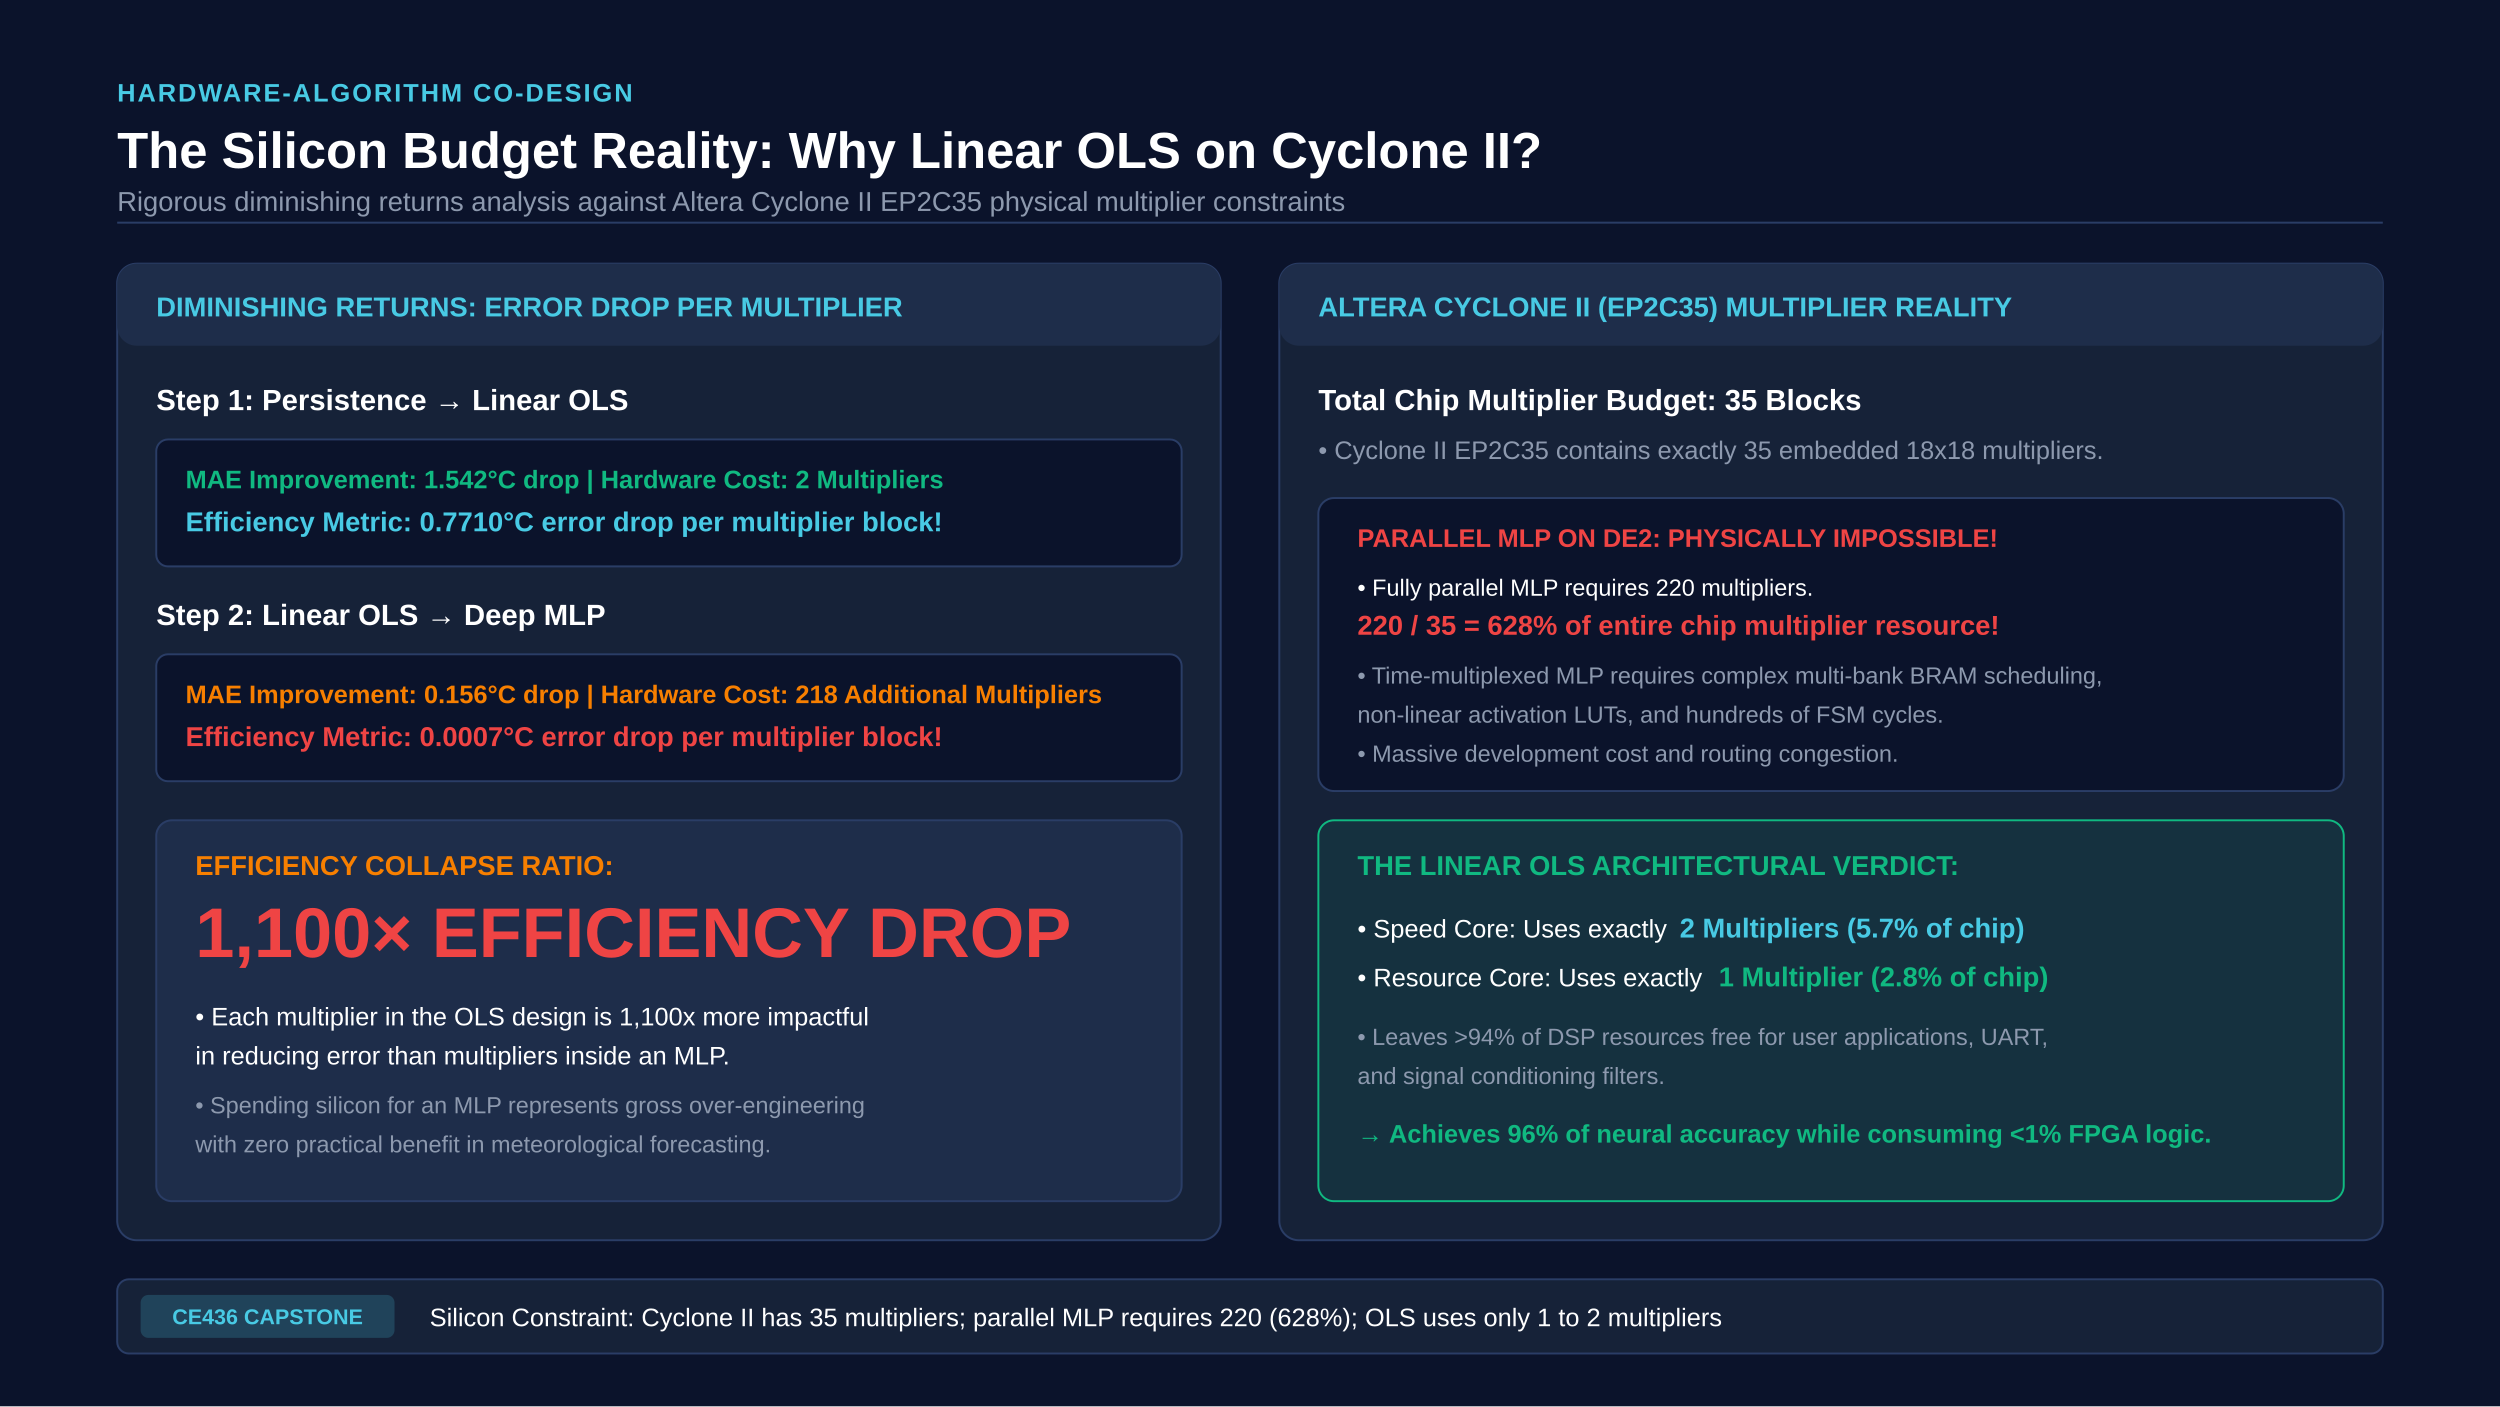
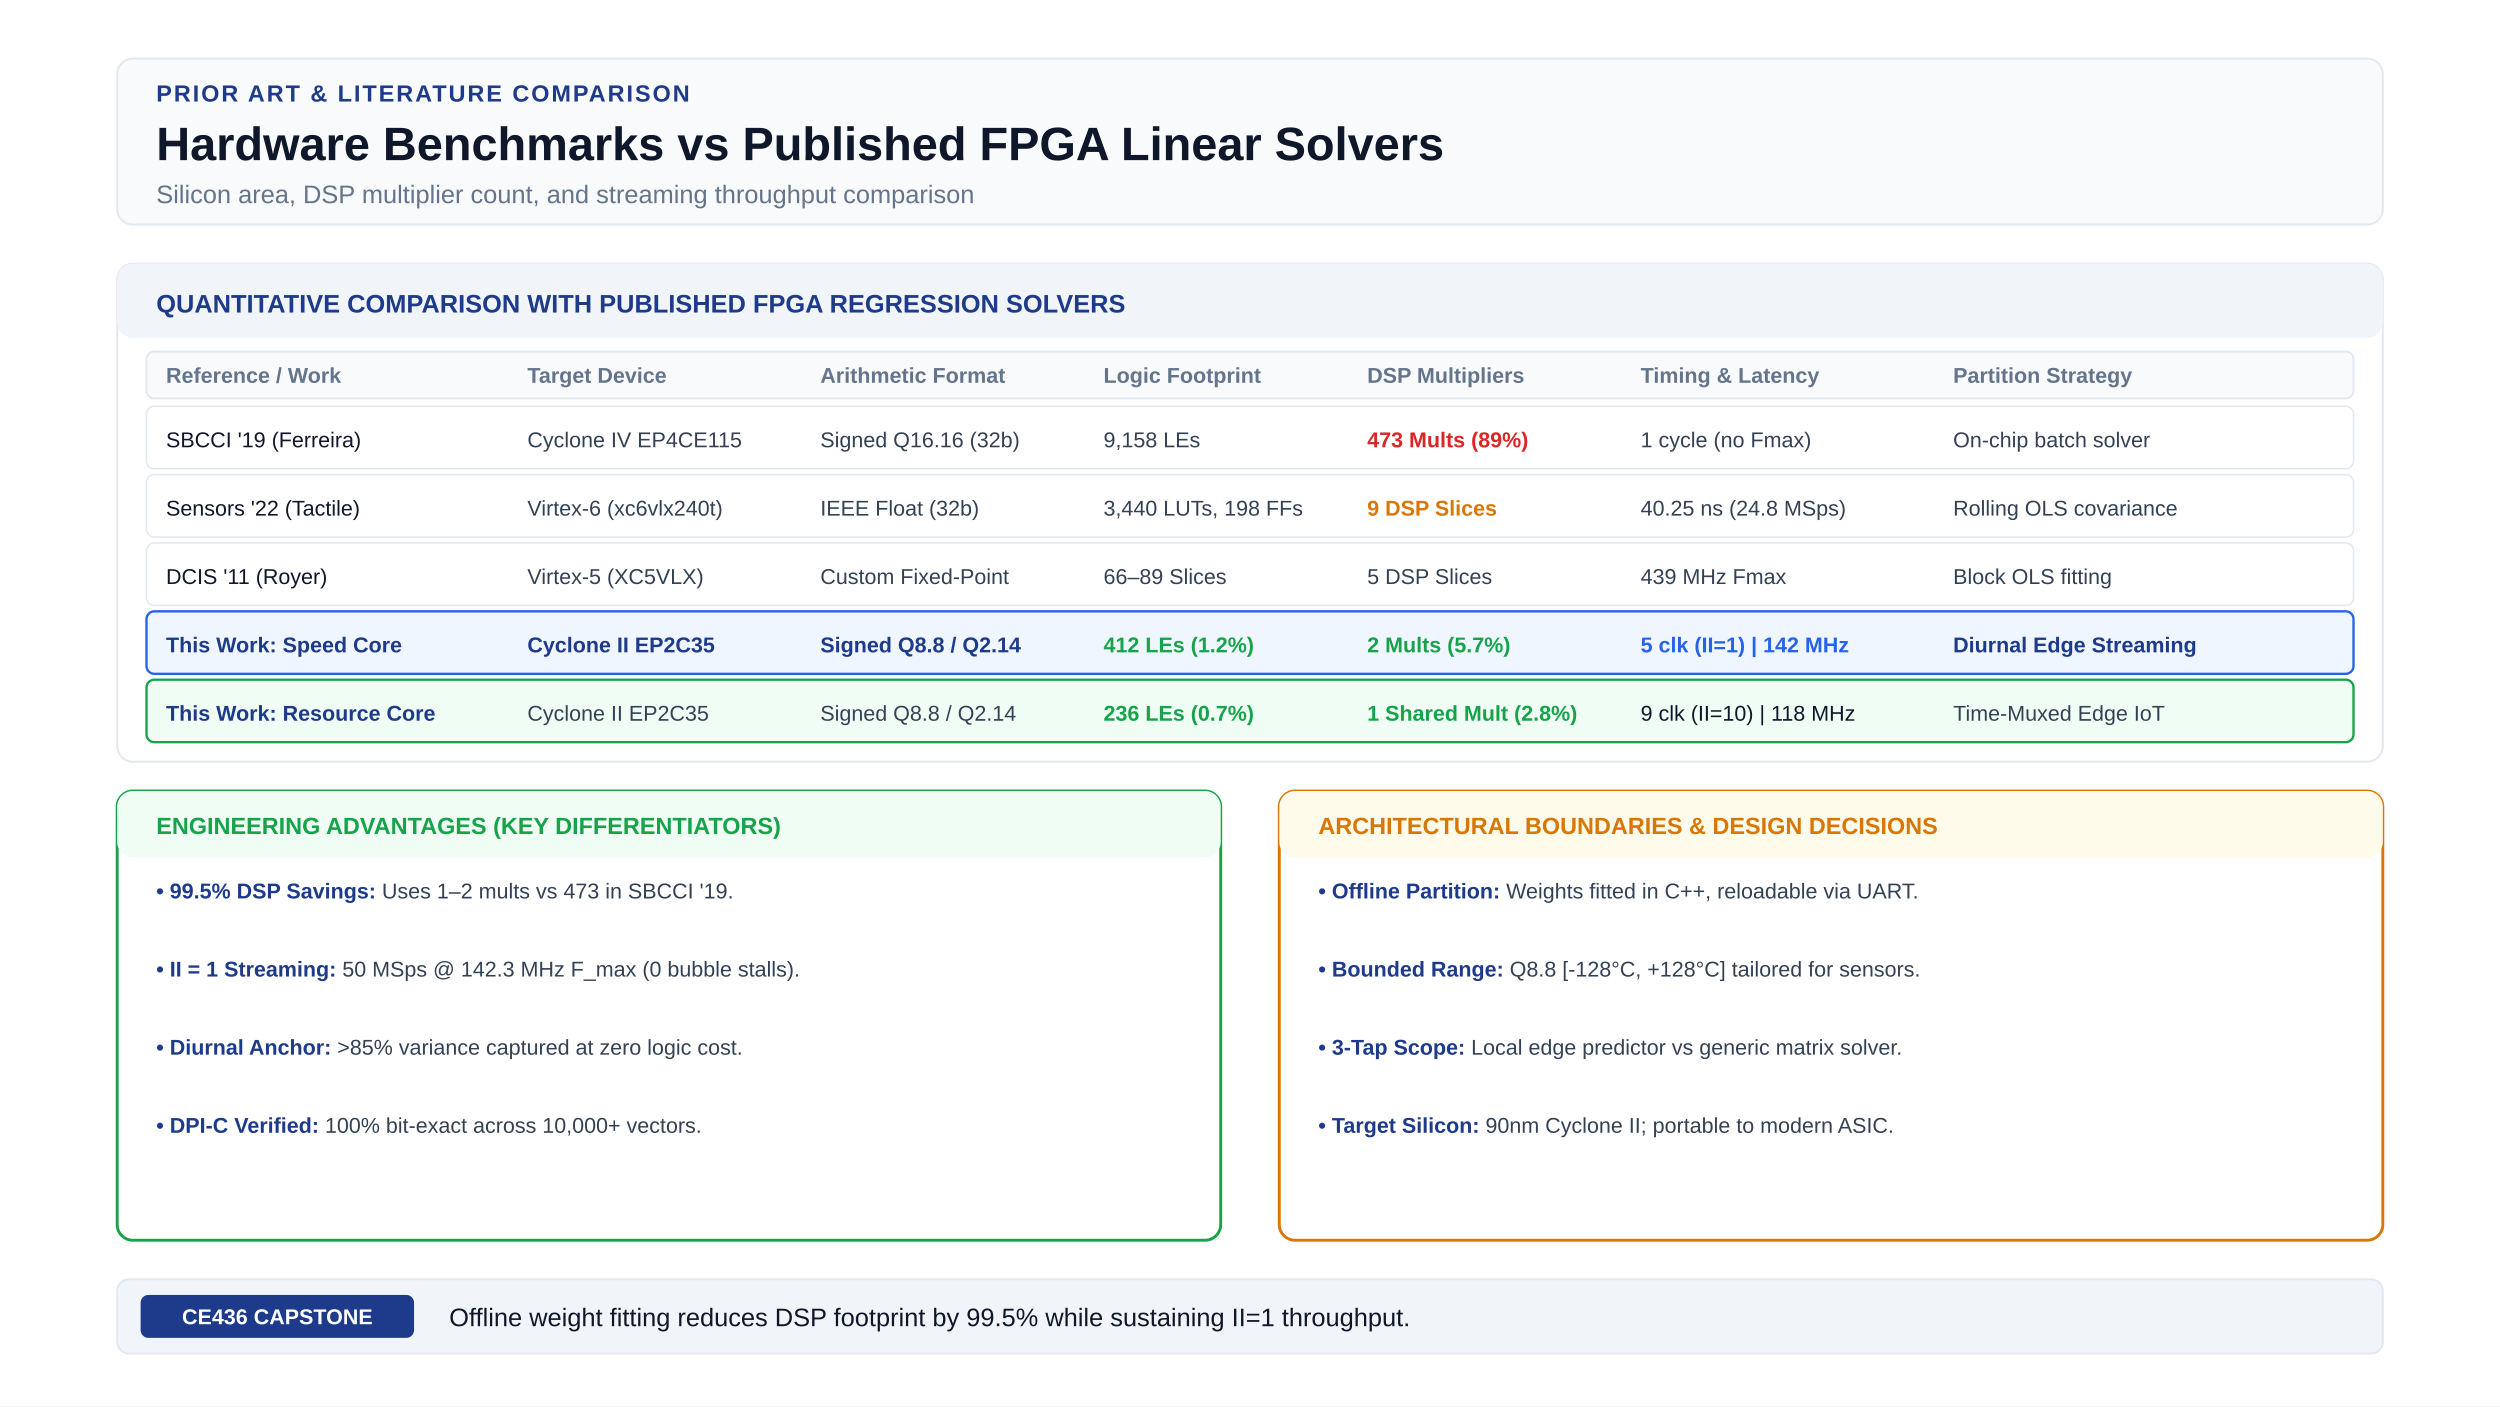
<svg xmlns="http://www.w3.org/2000/svg" width="1280" height="720" viewBox="0 0 1280 720" data-pptx-page-role="content" lang="en" font-family="Arial, Segoe UI, sans-serif">
-   <rect id="bg" data-pptx-role="background" x="0" y="0" width="1280" height="720" fill="#0B132B" />
+   <rect id="bg" data-pptx-role="background" x="0" y="0" width="1280" height="720" fill="#FFFFFF" />
  <g id="hdr_07" data-pptx-bounds="60 30 1160 85">
-     <text x="60" y="52" fill="#48CAE4" font-size="13" font-weight="bold" letter-spacing="1">HARDWARE-ALGORITHM CO-DESIGN</text>
-     <text x="60" y="86" fill="#FFFFFF" font-size="26" font-weight="bold">The Silicon Budget Reality: Why Linear OLS on Cyclone II?</text>
-     <text x="60" y="108" fill="#8D99AE" font-size="14">Rigorous diminishing returns analysis against Altera Cyclone II EP2C35 physical multiplier constraints</text>
-     <line x1="60" y1="114" x2="1220" y2="114" stroke="#2A3D66" stroke-width="1" />
+     <rect x="60" y="30" width="1160" height="85" fill="#F8FAFC" rx="8" stroke="#E2E8F0" stroke-width="1" />
+     <text x="80" y="52" fill="#1E3A8A" font-size="12" font-weight="bold" letter-spacing="1">PRIOR ART &amp; LITERATURE COMPARISON</text>
+     <text x="80" y="82" fill="#0F172A" font-size="24" font-weight="bold">Hardware Benchmarks vs Published FPGA Linear Solvers</text>
+     <text x="80" y="104" fill="#64748B" font-size="13">Silicon area, DSP multiplier count, and streaming throughput comparison</text>
  </g>
-   <g id="card_diminishing_returns" data-pptx-bounds="60 135 565 500">
-     <rect x="60" y="135" width="565" height="500" rx="10" fill="#162238" stroke="#2A3D66" stroke-width="1" />
-     <rect x="60" y="135" width="565" height="42" rx="10" fill="#1E2D4A" />
-     <text x="80" y="162" fill="#48CAE4" font-size="14" font-weight="bold">DIMINISHING RETURNS: ERROR DROP PER MULTIPLIER</text>
-     <text x="80" y="210" fill="#FFFFFF" font-size="15" font-weight="bold">Step 1: Persistence → Linear OLS</text>
-     <rect x="80" y="225" width="525" height="65" rx="6" fill="#0B132B" stroke="#2A3D66" stroke-width="1" />
-     <text x="95" y="250" fill="#10B981" font-size="13" font-weight="bold">MAE Improvement: 1.542°C drop | Hardware Cost: 2 Multipliers</text>
-     <text x="95" y="272" fill="#48CAE4" font-size="14" font-weight="bold">Efficiency Metric: 0.7710°C error drop per multiplier block!</text>
-     <text x="80" y="320" fill="#FFFFFF" font-size="15" font-weight="bold">Step 2: Linear OLS → Deep MLP</text>
-     <rect x="80" y="335" width="525" height="65" rx="6" fill="#0B132B" stroke="#2A3D66" stroke-width="1" />
-     <text x="95" y="360" fill="#F77F00" font-size="13" font-weight="bold">MAE Improvement: 0.156°C drop | Hardware Cost: 218 Additional Multipliers</text>
-     <text x="95" y="382" fill="#EF4444" font-size="14" font-weight="bold">Efficiency Metric: 0.0007°C error drop per multiplier block!</text>
-     <rect x="80" y="420" width="525" height="195" rx="8" fill="#1E2D4A" stroke="#2A3D66" stroke-width="1" />
-     <text x="100" y="448" fill="#F77F00" font-size="14" font-weight="bold">EFFICIENCY COLLAPSE RATIO:</text>
-     <text x="100" y="490" fill="#EF4444" font-size="36" font-weight="bold">1,100× EFFICIENCY DROP</text>
-     <text x="100" y="525" fill="#FFFFFF" font-size="13">• Each multiplier in the OLS design is 1,100x more impactful</text>
-     <text x="100" y="545" fill="#FFFFFF" font-size="13">  in reducing error than multipliers inside an MLP.</text>
-     <text x="100" y="570" fill="#8D99AE" font-size="12">• Spending silicon for an MLP represents gross over-engineering</text>
-     <text x="100" y="590" fill="#8D99AE" font-size="12">  with zero practical benefit in meteorological forecasting.</text>
+   <g id="prior_art_matrix" data-pptx-bounds="60 135 1160 255">
+     <rect x="60" y="135" width="1160" height="255" rx="8" fill="#FFFFFF" stroke="#E2E8F0" stroke-width="1" />
+     <rect x="60" y="135" width="1160" height="38" rx="8" fill="#F1F5F9" />
+     <text x="80" y="160" fill="#1E3A8A" font-size="13" font-weight="bold">QUANTITATIVE COMPARISON WITH PUBLISHED FPGA REGRESSION SOLVERS</text>
+     <rect x="75" y="180" width="1130" height="24" rx="4" fill="#F8FAFC" stroke="#E2E8F0" stroke-width="1" />
+     <text x="85" y="196" fill="#64748B" font-size="11" font-weight="bold">Reference / Work</text>
+     <text x="270" y="196" fill="#64748B" font-size="11" font-weight="bold">Target Device</text>
+     <text x="420" y="196" fill="#64748B" font-size="11" font-weight="bold">Arithmetic Format</text>
+     <text x="565" y="196" fill="#64748B" font-size="11" font-weight="bold">Logic Footprint</text>
+     <text x="700" y="196" fill="#64748B" font-size="11" font-weight="bold">DSP Multipliers</text>
+     <text x="840" y="196" fill="#64748B" font-size="11" font-weight="bold">Timing &amp; Latency</text>
+     <text x="1000" y="196" fill="#64748B" font-size="11" font-weight="bold">Partition Strategy</text>
+     <rect x="75" y="208" width="1130" height="32" rx="4" fill="#FFFFFF" stroke="#E2E8F0" stroke-width="0.8" />
+     <text x="85" y="229" fill="#0F172A" font-size="11">SBCCI '19 (Ferreira)</text>
+     <text x="270" y="229" fill="#334155" font-size="11">Cyclone IV EP4CE115</text>
+     <text x="420" y="229" fill="#334155" font-size="11">Signed Q16.16 (32b)</text>
+     <text x="565" y="229" fill="#334155" font-size="11">9,158 LEs</text>
+     <text x="700" y="229" fill="#DC2626" font-size="11" font-weight="bold">473 Mults (89%)</text>
+     <text x="840" y="229" fill="#334155" font-size="11">1 cycle (no Fmax)</text>
+     <text x="1000" y="229" fill="#334155" font-size="11">On-chip batch solver</text>
+     <rect x="75" y="243" width="1130" height="32" rx="4" fill="#FFFFFF" stroke="#E2E8F0" stroke-width="0.8" />
+     <text x="85" y="264" fill="#0F172A" font-size="11">Sensors '22 (Tactile)</text>
+     <text x="270" y="264" fill="#334155" font-size="11">Virtex-6 (xc6vlx240t)</text>
+     <text x="420" y="264" fill="#334155" font-size="11">IEEE Float (32b)</text>
+     <text x="565" y="264" fill="#334155" font-size="11">3,440 LUTs, 198 FFs</text>
+     <text x="700" y="264" fill="#D97706" font-size="11" font-weight="bold">9 DSP Slices</text>
+     <text x="840" y="264" fill="#334155" font-size="11">40.25 ns (24.8 MSps)</text>
+     <text x="1000" y="264" fill="#334155" font-size="11">Rolling OLS covariance</text>
+     <rect x="75" y="278" width="1130" height="32" rx="4" fill="#FFFFFF" stroke="#E2E8F0" stroke-width="0.8" />
+     <text x="85" y="299" fill="#0F172A" font-size="11">DCIS '11 (Royer)</text>
+     <text x="270" y="299" fill="#334155" font-size="11">Virtex-5 (XC5VLX)</text>
+     <text x="420" y="299" fill="#334155" font-size="11">Custom Fixed-Point</text>
+     <text x="565" y="299" fill="#334155" font-size="11">66–89 Slices</text>
+     <text x="700" y="299" fill="#334155" font-size="11">5 DSP Slices</text>
+     <text x="840" y="299" fill="#334155" font-size="11">439 MHz Fmax</text>
+     <text x="1000" y="299" fill="#334155" font-size="11">Block OLS fitting</text>
+     <rect x="75" y="313" width="1130" height="32" rx="4" fill="#EFF6FF" stroke="#2563EB" stroke-width="1.2" />
+     <text x="85" y="334" fill="#1E3A8A" font-size="11" font-weight="bold">This Work: Speed Core</text>
+     <text x="270" y="334" fill="#1E3A8A" font-size="11" font-weight="bold">Cyclone II EP2C35</text>
+     <text x="420" y="334" fill="#1E3A8A" font-size="11" font-weight="bold">Signed Q8.8 / Q2.14</text>
+     <text x="565" y="334" fill="#16A34A" font-size="11" font-weight="bold">412 LEs (1.2%)</text>
+     <text x="700" y="334" fill="#16A34A" font-size="11" font-weight="bold">2 Mults (5.7%)</text>
+     <text x="840" y="334" fill="#2563EB" font-size="11" font-weight="bold">5 clk (II=1) | 142 MHz</text>
+     <text x="1000" y="334" fill="#1E3A8A" font-size="11" font-weight="bold">Diurnal Edge Streaming</text>
+     <rect x="75" y="348" width="1130" height="32" rx="4" fill="#F0FDF4" stroke="#16A34A" stroke-width="1.2" />
+     <text x="85" y="369" fill="#1E3A8A" font-size="11" font-weight="bold">This Work: Resource Core</text>
+     <text x="270" y="369" fill="#334155" font-size="11">Cyclone II EP2C35</text>
+     <text x="420" y="369" fill="#334155" font-size="11">Signed Q8.8 / Q2.14</text>
+     <text x="565" y="369" fill="#16A34A" font-size="11" font-weight="bold">236 LEs (0.7%)</text>
+     <text x="700" y="369" fill="#16A34A" font-size="11" font-weight="bold">1 Shared Mult (2.8%)</text>
+     <text x="840" y="369" fill="#0F172A" font-size="11">9 clk (II=10) | 118 MHz</text>
+     <text x="1000" y="369" fill="#334155" font-size="11">Time-Muxed Edge IoT</text>
  </g>
-   <g id="card_cyclone_budget" data-pptx-bounds="655 135 565 500">
-     <rect x="655" y="135" width="565" height="500" rx="10" fill="#162238" stroke="#2A3D66" stroke-width="1" />
-     <rect x="655" y="135" width="565" height="42" rx="10" fill="#1E2D4A" />
-     <text x="675" y="162" fill="#48CAE4" font-size="14" font-weight="bold">ALTERA CYCLONE II (EP2C35) MULTIPLIER REALITY</text>
-     <text x="675" y="210" fill="#FFFFFF" font-size="15" font-weight="bold">Total Chip Multiplier Budget: 35 Blocks</text>
-     <text x="675" y="235" fill="#8D99AE" font-size="13">• Cyclone II EP2C35 contains exactly 35 embedded 18x18 multipliers.</text>
-     <rect x="675" y="255" width="525" height="150" rx="8" fill="#0B132B" stroke="#2A3D66" stroke-width="1" />
-     <text x="695" y="280" fill="#EF4444" font-size="13" font-weight="bold">PARALLEL MLP ON DE2: PHYSICALLY IMPOSSIBLE!</text>
-     <text x="695" y="305" fill="#FFFFFF" font-size="12">• Fully parallel MLP requires 220 multipliers.</text>
-     <text x="695" y="325" fill="#EF4444" font-size="14" font-weight="bold">  220 / 35 = 628% of entire chip multiplier resource!</text>
-     <text x="695" y="350" fill="#8D99AE" font-size="12">• Time-multiplexed MLP requires complex multi-bank BRAM scheduling,</text>
-     <text x="695" y="370" fill="#8D99AE" font-size="12">  non-linear activation LUTs, and hundreds of FSM cycles.</text>
-     <text x="695" y="390" fill="#8D99AE" font-size="12">• Massive development cost and routing congestion.</text>
-     <rect x="675" y="420" width="525" height="195" rx="8" fill="#10B981" fill-opacity="0.1" stroke="#10B981" stroke-width="1" />
-     <text x="695" y="448" fill="#10B981" font-size="14" font-weight="bold">THE LINEAR OLS ARCHITECTURAL VERDICT:</text>
-     <text x="695" y="480" fill="#FFFFFF" font-size="13">• Speed Core: Uses exactly </text>
-     <text x="860" y="480" fill="#48CAE4" font-size="14" font-weight="bold">2 Multipliers (5.7% of chip)</text>
-     <text x="695" y="505" fill="#FFFFFF" font-size="13">• Resource Core: Uses exactly </text>
-     <text x="880" y="505" fill="#10B981" font-size="14" font-weight="bold">1 Multiplier (2.8% of chip)</text>
-     <text x="695" y="535" fill="#8D99AE" font-size="12">• Leaves &gt;94% of DSP resources free for user applications, UART,</text>
-     <text x="695" y="555" fill="#8D99AE" font-size="12">  and signal conditioning filters.</text>
-     <text x="695" y="585" fill="#10B981" font-size="13" font-weight="bold">→ Achieves 96% of neural accuracy while consuming &lt;1% FPGA logic.</text>
+   <g id="card_superiority" data-pptx-bounds="60 405 565 230">
+     <rect x="60" y="405" width="565" height="230" rx="8" fill="#FFFFFF" stroke="#16A34A" stroke-width="1.5" />
+     <rect x="60" y="405" width="565" height="34" rx="8" fill="#F0FDF4" />
+     <text x="80" y="427" fill="#16A34A" font-size="12" font-weight="bold">ENGINEERING ADVANTAGES (KEY DIFFERENTIATORS)</text>
+     <text x="80" y="460" fill="#1E3A8A" font-size="11" font-weight="bold">• 99.5% DSP Savings: <tspan fill="#334155" font-weight="normal">Uses 1–2 mults vs 473 in SBCCI '19.</tspan>
+     </text>
+     <text x="80" y="500" fill="#1E3A8A" font-size="11" font-weight="bold">• II = 1 Streaming: <tspan fill="#334155" font-weight="normal">50 MSps @ 142.3 MHz F_max (0 bubble stalls).</tspan>
+     </text>
+     <text x="80" y="540" fill="#1E3A8A" font-size="11" font-weight="bold">• Diurnal Anchor: <tspan fill="#334155" font-weight="normal">&gt;85% variance captured at zero logic cost.</tspan>
+     </text>
+     <text x="80" y="580" fill="#1E3A8A" font-size="11" font-weight="bold">• DPI-C Verified: <tspan fill="#334155" font-weight="normal">100% bit-exact across 10,000+ vectors.</tspan>
+     </text>
+   </g>
+   <g id="card_inferiority" data-pptx-bounds="655 405 565 230">
+     <rect x="655" y="405" width="565" height="230" rx="8" fill="#FFFFFF" stroke="#D97706" stroke-width="1.5" />
+     <rect x="655" y="405" width="565" height="34" rx="8" fill="#FFFBEB" />
+     <text x="675" y="427" fill="#D97706" font-size="12" font-weight="bold">ARCHITECTURAL BOUNDARIES &amp; DESIGN DECISIONS</text>
+     <text x="675" y="460" fill="#1E3A8A" font-size="11" font-weight="bold">• Offline Partition: <tspan fill="#334155" font-weight="normal">Weights fitted in C++, reloadable via UART.</tspan>
+     </text>
+     <text x="675" y="500" fill="#1E3A8A" font-size="11" font-weight="bold">• Bounded Range: <tspan fill="#334155" font-weight="normal">Q8.8 [-128°C, +128°C] tailored for sensors.</tspan>
+     </text>
+     <text x="675" y="540" fill="#1E3A8A" font-size="11" font-weight="bold">• 3-Tap Scope: <tspan fill="#334155" font-weight="normal">Local edge predictor vs generic matrix solver.</tspan>
+     </text>
+     <text x="675" y="580" fill="#1E3A8A" font-size="11" font-weight="bold">• Target Silicon: <tspan fill="#334155" font-weight="normal">90nm Cyclone II; portable to modern ASIC.</tspan>
+     </text>
  </g>
  <g id="ftr_07" data-pptx-bounds="60 655 1160 40">
-     <rect x="60" y="655" width="1160" height="38" rx="6" fill="#162238" stroke="#2A3D66" stroke-width="1" />
-     <rect x="72" y="663" width="130" height="22" rx="4" fill="#48CAE4" fill-opacity="0.2" />
-     <text x="137" y="678" fill="#48CAE4" font-size="11" font-weight="bold" text-anchor="middle">CE436 CAPSTONE</text>
-     <text x="220" y="679" fill="#FFFFFF" font-size="13">Silicon Constraint: Cyclone II has 35 multipliers; parallel MLP requires 220 (628%); OLS uses only 1 to 2 multipliers</text>
+     <rect x="60" y="655" width="1160" height="38" rx="6" fill="#F1F5F9" stroke="#E2E8F0" stroke-width="1" />
+     <rect x="72" y="663" width="140" height="22" rx="4" fill="#1E3A8A" />
+     <text x="142" y="678" fill="#FFFFFF" font-size="11" font-weight="bold" text-anchor="middle">CE436 CAPSTONE</text>
+     <text x="230" y="679" fill="#0F172A" font-size="13" font-weight="500">Offline weight fitting reduces DSP footprint by 99.5% while sustaining II=1 throughput.</text>
  </g>
</svg>
